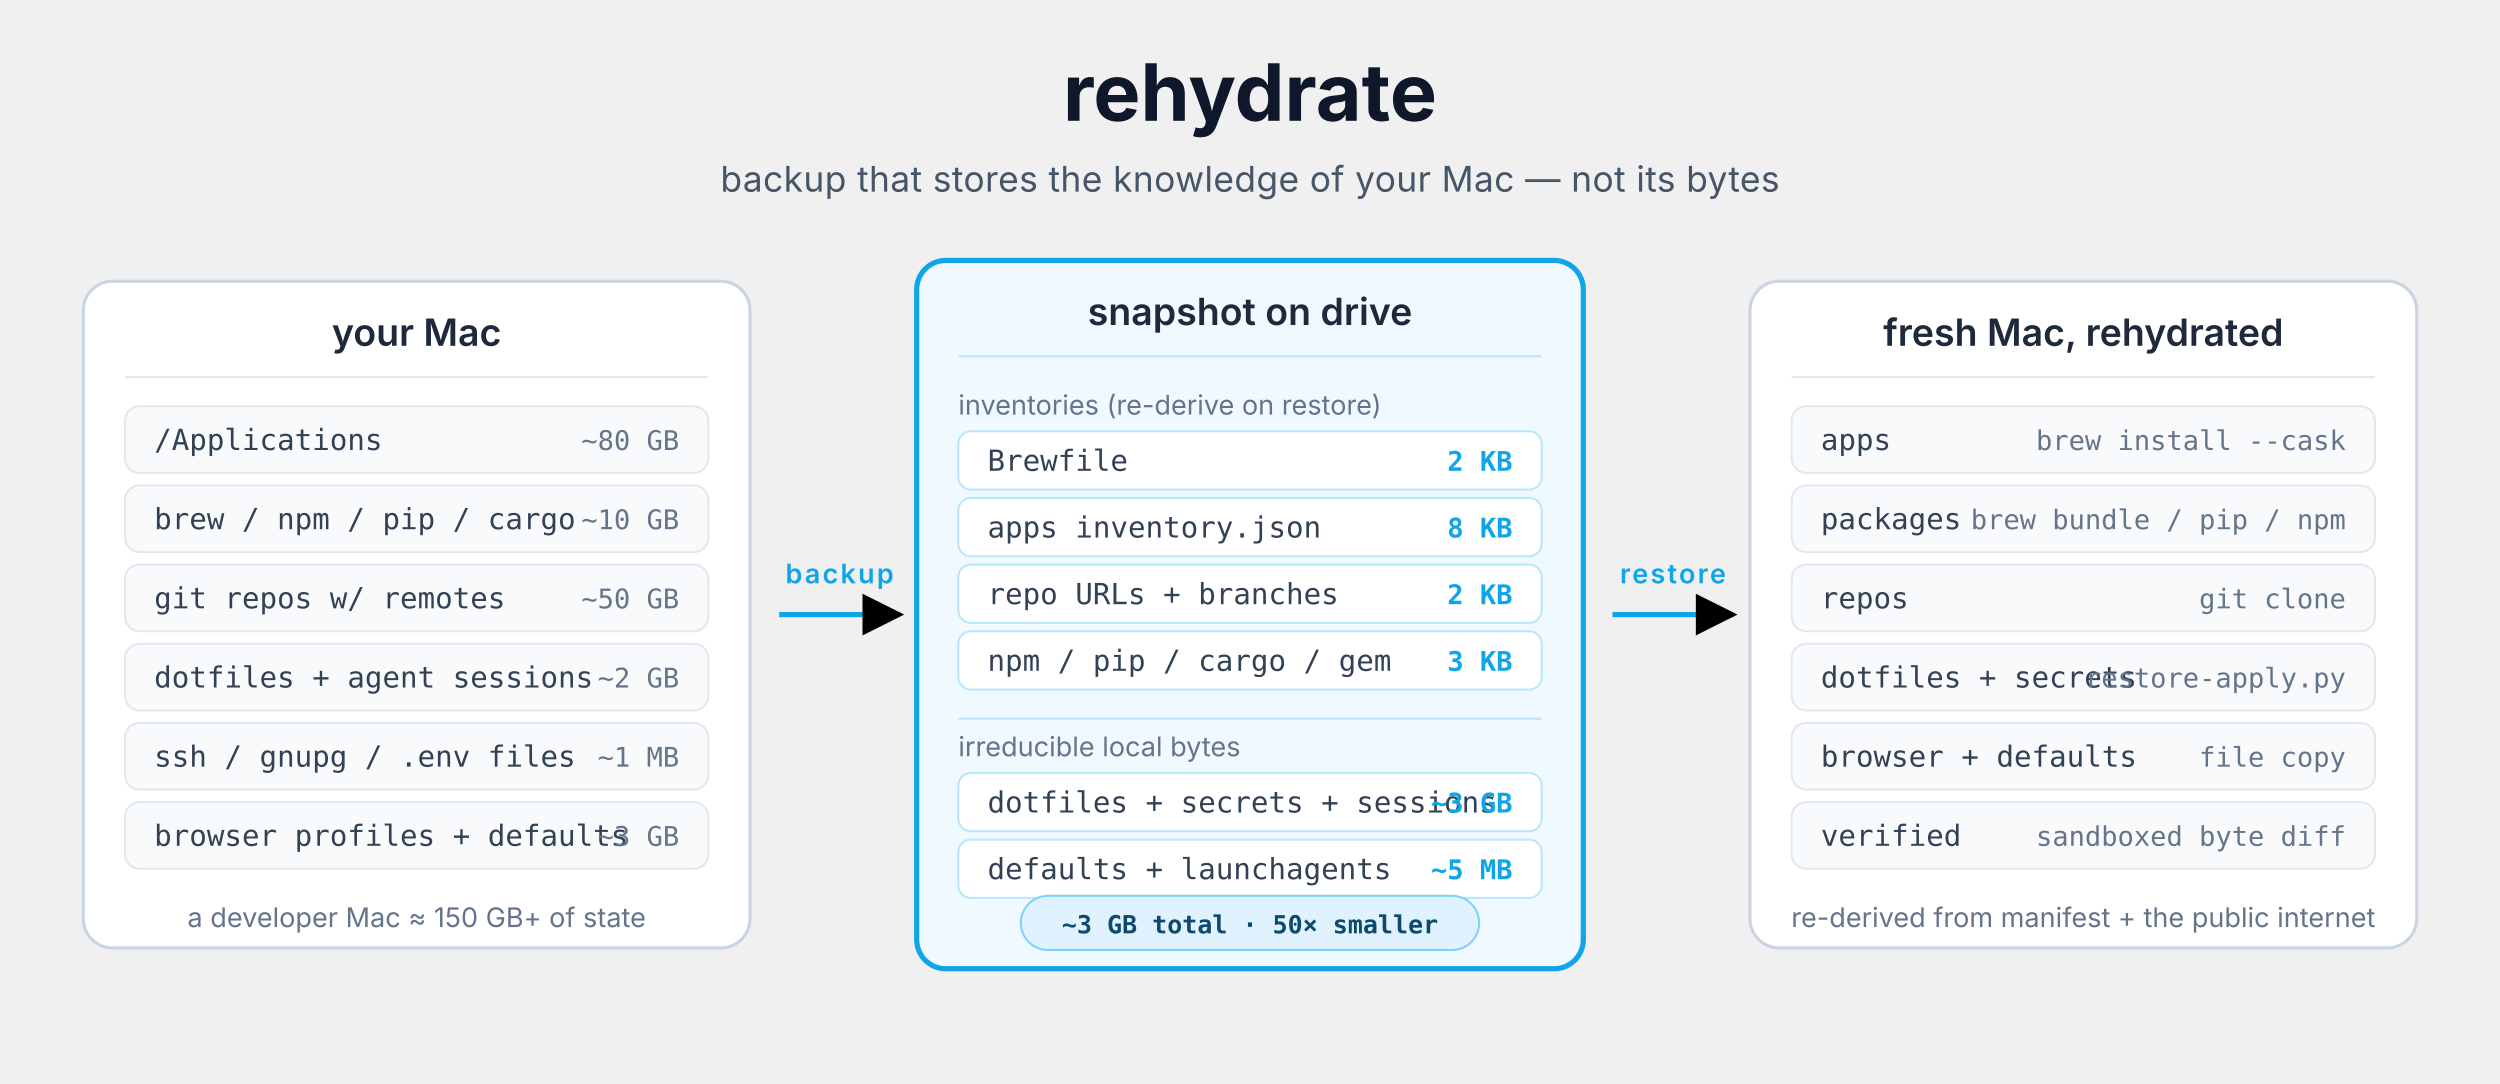
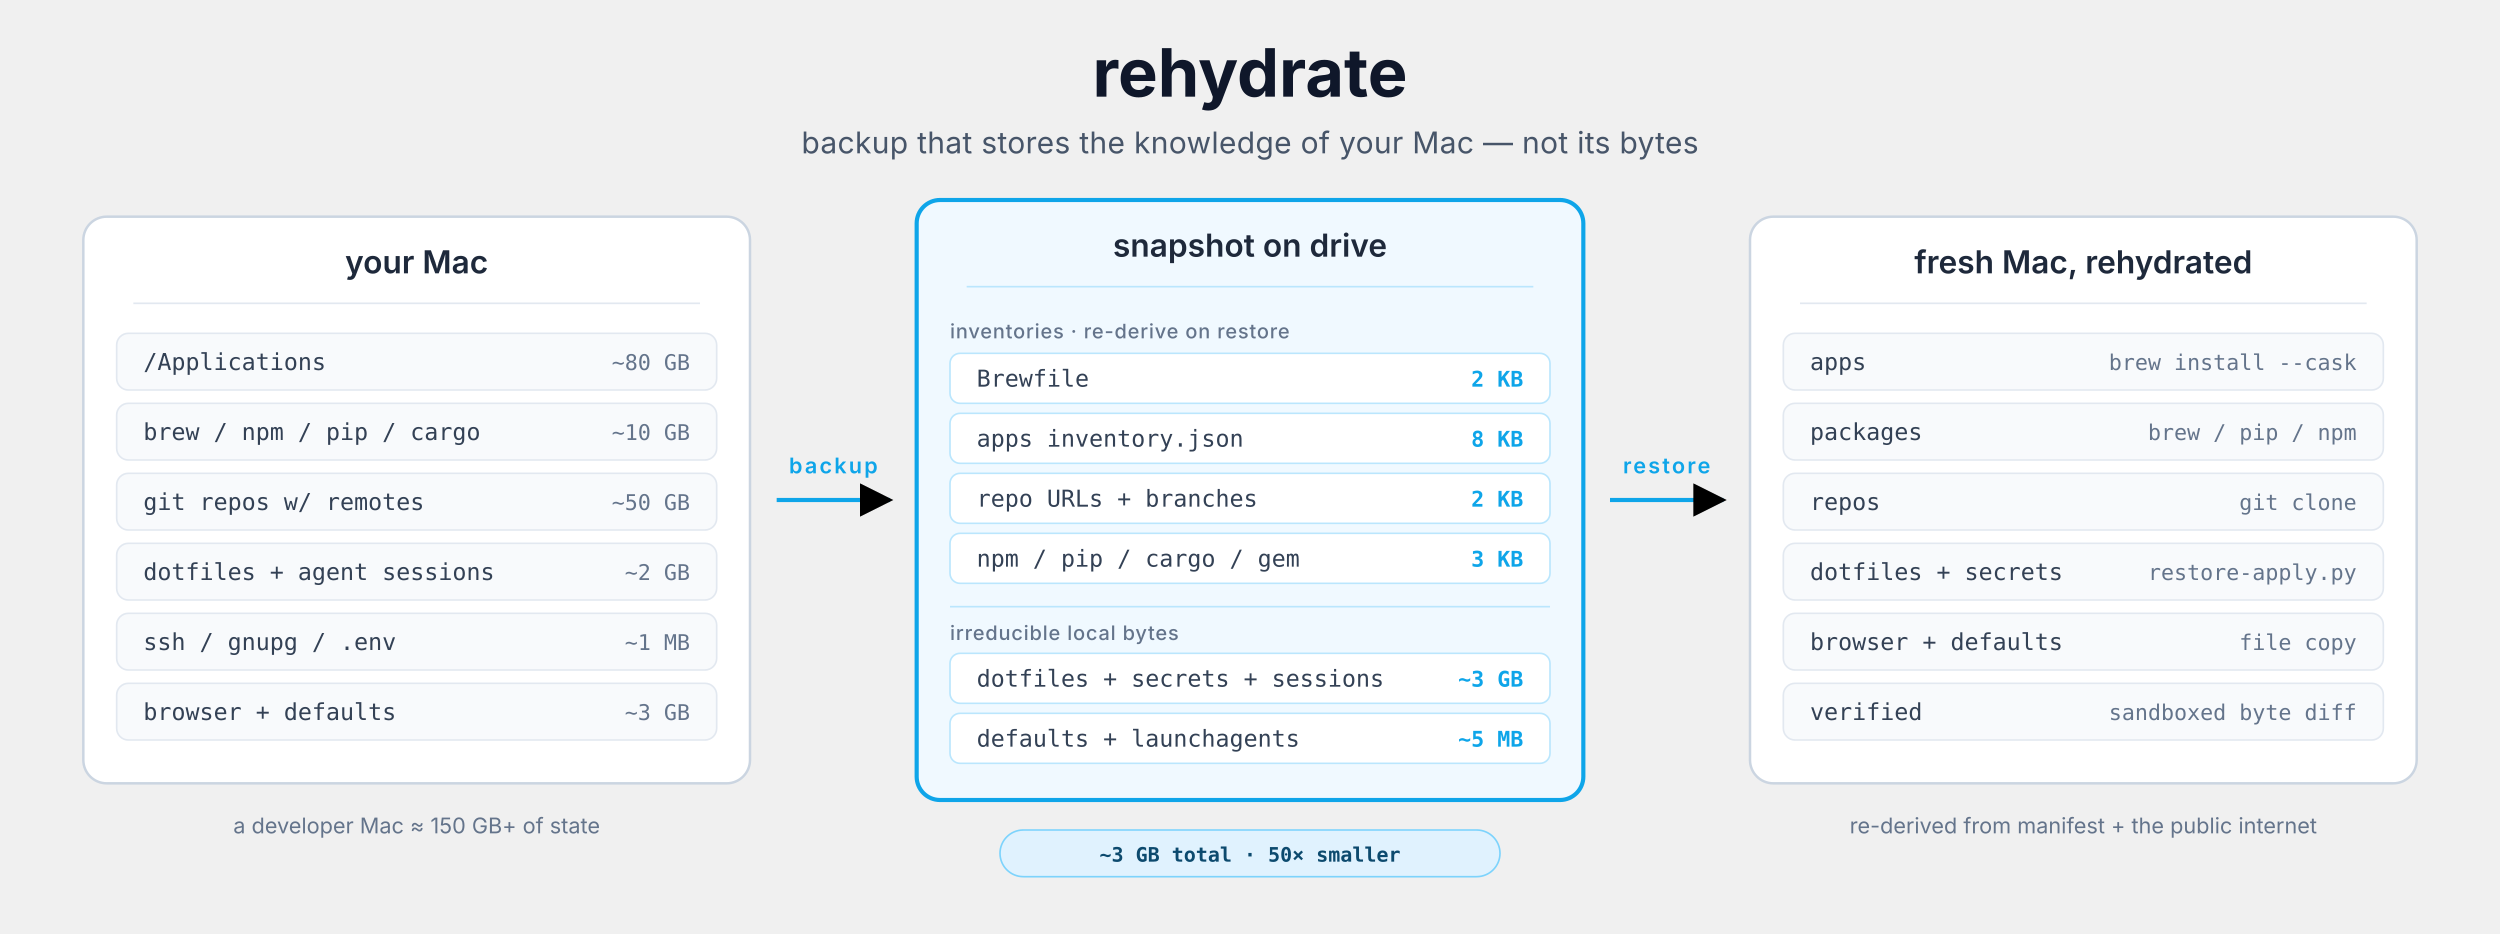
- <svg xmlns="http://www.w3.org/2000/svg" viewBox="0 0 1200 520" role="img" aria-label="rehydrate: knowledge-based backup for your Mac. Captures what is truly local, treats apps and packages as inventories to re-derive.">
+ <svg xmlns="http://www.w3.org/2000/svg" viewBox="0 0 1500 560" role="img" aria-label="rehydrate: knowledge-based backup for your Mac. Captures what is truly local, treats apps and packages as inventories to re-derive.">
  <style>
    .bg            { fill: none; }
    .card          { fill: #ffffff; stroke: #cbd5e1; stroke-width: 1.5; }
    .card-hero     { fill: #f0f9ff; stroke: #0ea5e9; stroke-width: 2.5; }
    .chip          { fill: #f8fafc; stroke: #e2e8f0; stroke-width: 1; }
    .chip-hero     { fill: #ffffff; stroke: #bae6fd; stroke-width: 1; }
    .divider       { stroke: #e2e8f0; stroke-width: 1; }
    .divider-hero  { stroke: #bae6fd; stroke-width: 1; }
-     .t-title       { font: 700 38px ui-sans-serif, system-ui, -apple-system, "Segoe UI", sans-serif; fill: #0f172a; }
-     .t-tagline     { font: 400 17px ui-sans-serif, system-ui, -apple-system, "Segoe UI", sans-serif; fill: #475569; letter-spacing: 0.01em; }
-     .t-cardtitle   { font: 600 18px ui-sans-serif, system-ui, -apple-system, "Segoe UI", sans-serif; fill: #1e293b; }
+     .t-title       { font: 700 40px ui-sans-serif, system-ui, -apple-system, "Segoe UI", sans-serif; fill: #0f172a; }
+     .t-tagline     { font: 400 18px ui-sans-serif, system-ui, -apple-system, "Segoe UI", sans-serif; fill: #475569; letter-spacing: 0.01em; }
+     .t-cardtitle   { font: 600 19px ui-sans-serif, system-ui, -apple-system, "Segoe UI", sans-serif; fill: #1e293b; }
    .t-label       { font: 500 14px ui-monospace, "SF Mono", Menlo, monospace; fill: #334155; }
    .t-size        { font: 600 13px ui-monospace, "SF Mono", Menlo, monospace; fill: #0ea5e9; }
    .t-size-dim    { font: 500 13px ui-monospace, "SF Mono", Menlo, monospace; fill: #64748b; }
    .t-small       { font: 400 13px ui-sans-serif, system-ui, -apple-system, "Segoe UI", sans-serif; fill: #64748b; }
    .t-caption     { font: 500 14px ui-sans-serif, system-ui, -apple-system, "Segoe UI", sans-serif; fill: #475569; }
-     .t-arrowlabel  { font: 600 13px ui-sans-serif, system-ui, -apple-system, "Segoe UI", sans-serif; fill: #0ea5e9; letter-spacing: 0.08em; text-transform: uppercase; }
+     .t-arrowlabel  { font: 600 13px ui-sans-serif, system-ui, -apple-system, "Segoe UI", sans-serif; fill: #0ea5e9; letter-spacing: 0.1em; text-transform: uppercase; }
    .t-pill        { font: 600 12px ui-monospace, "SF Mono", Menlo, monospace; fill: #0c4a6e; }
+     .t-section     { font: 500 12px ui-sans-serif, system-ui, -apple-system, "Segoe UI", sans-serif; fill: #64748b; letter-spacing: 0.04em; text-transform: uppercase; }
    .arrow         { stroke: #0ea5e9; stroke-width: 2.5; fill: none; }
    .pill-bg       { fill: #e0f2fe; stroke: #7dd3fc; stroke-width: 1; }

    @media (prefers-color-scheme: dark) {
      .card          { fill: #1e293b; stroke: #475569; }
      .card-hero     { fill: #0c4a6e; stroke: #38bdf8; }
      .chip          { fill: #0f172a; stroke: #334155; }
      .chip-hero     { fill: #082f49; stroke: #0369a1; }
      .divider       { stroke: #334155; }
      .divider-hero  { stroke: #0369a1; }
      .t-title       { fill: #f1f5f9; }
      .t-tagline     { fill: #cbd5e1; }
      .t-cardtitle   { fill: #e2e8f0; }
      .t-label       { fill: #e2e8f0; }
      .t-size        { fill: #38bdf8; }
      .t-size-dim    { fill: #94a3b8; }
      .t-small       { fill: #94a3b8; }
      .t-caption     { fill: #cbd5e1; }
      .t-arrowlabel  { fill: #38bdf8; }
      .t-pill        { fill: #bae6fd; }
+       .t-section     { fill: #94a3b8; }
      .arrow         { stroke: #38bdf8; }
      .pill-bg       { fill: #082f49; stroke: #0369a1; }
    }
  </style>
  <defs>
    <marker id="arrowhead" viewBox="0 0 10 10" refX="9" refY="5" markerWidth="8" markerHeight="8" orient="auto-start-reverse">
      <path d="M 0 0 L 10 5 L 0 10 z" fill="currentColor" />
    </marker>
  </defs>
-   <text x="600" y="58" text-anchor="middle" class="t-title">rehydrate</text>
-   <text x="600" y="92" text-anchor="middle" class="t-tagline">backup that stores the knowledge of your Mac — not its bytes</text>
-   <rect x="40" y="135" width="320" height="320" rx="14" class="card" />
-   <text x="200" y="166" text-anchor="middle" class="t-cardtitle">your Mac</text>
-   <line x1="60" y1="181" x2="340" y2="181" class="divider" />
-   <g transform="translate(60, 195)">
-     <rect x="0" y="0" width="280" height="32" rx="7" class="chip" />
-     <text x="14" y="21" class="t-label">/Applications</text>
-     <text x="266" y="21" text-anchor="end" class="t-size-dim">~80 GB</text>
-     <rect x="0" y="38" width="280" height="32" rx="7" class="chip" />
-     <text x="14" y="59" class="t-label">brew / npm / pip / cargo</text>
-     <text x="266" y="59" text-anchor="end" class="t-size-dim">~10 GB</text>
-     <rect x="0" y="76" width="280" height="32" rx="7" class="chip" />
-     <text x="14" y="97" class="t-label">git repos w/ remotes</text>
-     <text x="266" y="97" text-anchor="end" class="t-size-dim">~50 GB</text>
-     <rect x="0" y="114" width="280" height="32" rx="7" class="chip" />
-     <text x="14" y="135" class="t-label">dotfiles + agent sessions</text>
-     <text x="266" y="135" text-anchor="end" class="t-size-dim">~2 GB</text>
-     <rect x="0" y="152" width="280" height="32" rx="7" class="chip" />
-     <text x="14" y="173" class="t-label">ssh / gnupg / .env files</text>
-     <text x="266" y="173" text-anchor="end" class="t-size-dim">~1 MB</text>
-     <rect x="0" y="190" width="280" height="32" rx="7" class="chip" />
-     <text x="14" y="211" class="t-label">browser profiles + defaults</text>
-     <text x="266" y="211" text-anchor="end" class="t-size-dim">~3 GB</text>
+   <text x="750" y="58" text-anchor="middle" class="t-title">rehydrate</text>
+   <text x="750" y="92" text-anchor="middle" class="t-tagline">backup that stores the knowledge of your Mac — not its bytes</text>
+   <rect x="50" y="130" width="400" height="340" rx="14" class="card" />
+   <text x="250" y="164" text-anchor="middle" class="t-cardtitle">your Mac</text>
+   <line x1="80" y1="182" x2="420" y2="182" class="divider" />
+   <g transform="translate(70, 200)">
+     <rect x="0" y="0" width="360" height="34" rx="7" class="chip" />
+     <text x="16" y="22" class="t-label">/Applications</text>
+     <text x="344" y="22" text-anchor="end" class="t-size-dim">~80 GB</text>
+     <rect x="0" y="42" width="360" height="34" rx="7" class="chip" />
+     <text x="16" y="64" class="t-label">brew / npm / pip / cargo</text>
+     <text x="344" y="64" text-anchor="end" class="t-size-dim">~10 GB</text>
+     <rect x="0" y="84" width="360" height="34" rx="7" class="chip" />
+     <text x="16" y="106" class="t-label">git repos w/ remotes</text>
+     <text x="344" y="106" text-anchor="end" class="t-size-dim">~50 GB</text>
+     <rect x="0" y="126" width="360" height="34" rx="7" class="chip" />
+     <text x="16" y="148" class="t-label">dotfiles + agent sessions</text>
+     <text x="344" y="148" text-anchor="end" class="t-size-dim">~2 GB</text>
+     <rect x="0" y="168" width="360" height="34" rx="7" class="chip" />
+     <text x="16" y="190" class="t-label">ssh / gnupg / .env</text>
+     <text x="344" y="190" text-anchor="end" class="t-size-dim">~1 MB</text>
+     <rect x="0" y="210" width="360" height="34" rx="7" class="chip" />
+     <text x="16" y="232" class="t-label">browser + defaults</text>
+     <text x="344" y="232" text-anchor="end" class="t-size-dim">~3 GB</text>
  </g>
-   <text x="200" y="445" text-anchor="middle" class="t-small">a developer Mac ≈ 150 GB+ of state</text>
+   <text x="250" y="500" text-anchor="middle" class="t-small">a developer Mac ≈ 150 GB+ of state</text>
  <g style="color: #0ea5e9">
-     <path d="M 374 295 L 432 295" class="arrow" marker-end="url(#arrowhead)" />
+     <path d="M 466 300 L 534 300" class="arrow" marker-end="url(#arrowhead)" />
  </g>
-   <text x="403" y="280" text-anchor="middle" class="t-arrowlabel">backup</text>
-   <rect x="440" y="125" width="320" height="340" rx="14" class="card-hero" />
-   <text x="600" y="156" text-anchor="middle" class="t-cardtitle">snapshot on drive</text>
-   <line x1="460" y1="171" x2="740" y2="171" class="divider-hero" />
-   <g transform="translate(460, 185)">
-     <text x="0" y="14" class="t-small">inventories (re-derive on restore)</text>
-     <rect x="0" y="22" width="280" height="28" rx="6" class="chip-hero" />
-     <text x="14" y="41" class="t-label">Brewfile</text>
-     <text x="266" y="41" text-anchor="end" class="t-size">2 KB</text>
-     <rect x="0" y="54" width="280" height="28" rx="6" class="chip-hero" />
-     <text x="14" y="73" class="t-label">apps inventory.json</text>
-     <text x="266" y="73" text-anchor="end" class="t-size">8 KB</text>
-     <rect x="0" y="86" width="280" height="28" rx="6" class="chip-hero" />
-     <text x="14" y="105" class="t-label">repo URLs + branches</text>
-     <text x="266" y="105" text-anchor="end" class="t-size">2 KB</text>
-     <rect x="0" y="118" width="280" height="28" rx="6" class="chip-hero" />
-     <text x="14" y="137" class="t-label">npm / pip / cargo / gem</text>
-     <text x="266" y="137" text-anchor="end" class="t-size">3 KB</text>
-     <line x1="0" y1="160" x2="280" y2="160" class="divider-hero" />
-     <text x="0" y="178" class="t-small">irreducible local bytes</text>
-     <rect x="0" y="186" width="280" height="28" rx="6" class="chip-hero" />
-     <text x="14" y="205" class="t-label">dotfiles + secrets + sessions</text>
-     <text x="266" y="205" text-anchor="end" class="t-size">~3 GB</text>
-     <rect x="0" y="218" width="280" height="28" rx="6" class="chip-hero" />
-     <text x="14" y="237" class="t-label">defaults + launchagents</text>
-     <text x="266" y="237" text-anchor="end" class="t-size">~5 MB</text>
+   <text x="500" y="284" text-anchor="middle" class="t-arrowlabel">backup</text>
+   <rect x="550" y="120" width="400" height="360" rx="14" class="card-hero" />
+   <text x="750" y="154" text-anchor="middle" class="t-cardtitle">snapshot on drive</text>
+   <line x1="580" y1="172" x2="920" y2="172" class="divider-hero" />
+   <g transform="translate(570, 190)">
+     <text x="0" y="13" class="t-section">inventories · re-derive on restore</text>
+     <rect x="0" y="22" width="360" height="30" rx="6" class="chip-hero" />
+     <text x="16" y="42" class="t-label">Brewfile</text>
+     <text x="344" y="42" text-anchor="end" class="t-size">2 KB</text>
+     <rect x="0" y="58" width="360" height="30" rx="6" class="chip-hero" />
+     <text x="16" y="78" class="t-label">apps inventory.json</text>
+     <text x="344" y="78" text-anchor="end" class="t-size">8 KB</text>
+     <rect x="0" y="94" width="360" height="30" rx="6" class="chip-hero" />
+     <text x="16" y="114" class="t-label">repo URLs + branches</text>
+     <text x="344" y="114" text-anchor="end" class="t-size">2 KB</text>
+     <rect x="0" y="130" width="360" height="30" rx="6" class="chip-hero" />
+     <text x="16" y="150" class="t-label">npm / pip / cargo / gem</text>
+     <text x="344" y="150" text-anchor="end" class="t-size">3 KB</text>
+     <line x1="0" y1="174" x2="360" y2="174" class="divider-hero" />
+     <text x="0" y="194" class="t-section">irreducible local bytes</text>
+     <rect x="0" y="202" width="360" height="30" rx="6" class="chip-hero" />
+     <text x="16" y="222" class="t-label">dotfiles + secrets + sessions</text>
+     <text x="344" y="222" text-anchor="end" class="t-size">~3 GB</text>
+     <rect x="0" y="238" width="360" height="30" rx="6" class="chip-hero" />
+     <text x="16" y="258" class="t-label">defaults + launchagents</text>
+     <text x="344" y="258" text-anchor="end" class="t-size">~5 MB</text>
  </g>
-   <rect x="490" y="430" width="220" height="26" rx="13" class="pill-bg" />
-   <text x="600" y="448" text-anchor="middle" class="t-pill">~3 GB total · 50× smaller</text>
+   <rect x="600" y="498" width="300" height="28" rx="14" class="pill-bg" />
+   <text x="750" y="517" text-anchor="middle" class="t-pill">~3 GB total · 50× smaller</text>
  <g style="color: #0ea5e9">
-     <path d="M 774 295 L 832 295" class="arrow" marker-end="url(#arrowhead)" />
+     <path d="M 966 300 L 1034 300" class="arrow" marker-end="url(#arrowhead)" />
  </g>
-   <text x="803" y="280" text-anchor="middle" class="t-arrowlabel">restore</text>
-   <rect x="840" y="135" width="320" height="320" rx="14" class="card" />
-   <text x="1000" y="166" text-anchor="middle" class="t-cardtitle">fresh Mac, rehydrated</text>
-   <line x1="860" y1="181" x2="1140" y2="181" class="divider" />
-   <g transform="translate(860, 195)">
-     <rect x="0" y="0" width="280" height="32" rx="7" class="chip" />
-     <text x="14" y="21" class="t-label">apps</text>
-     <text x="266" y="21" text-anchor="end" class="t-size-dim">brew install --cask</text>
-     <rect x="0" y="38" width="280" height="32" rx="7" class="chip" />
-     <text x="14" y="59" class="t-label">packages</text>
-     <text x="266" y="59" text-anchor="end" class="t-size-dim">brew bundle / pip / npm</text>
-     <rect x="0" y="76" width="280" height="32" rx="7" class="chip" />
-     <text x="14" y="97" class="t-label">repos</text>
-     <text x="266" y="97" text-anchor="end" class="t-size-dim">git clone</text>
-     <rect x="0" y="114" width="280" height="32" rx="7" class="chip" />
-     <text x="14" y="135" class="t-label">dotfiles + secrets</text>
-     <text x="266" y="135" text-anchor="end" class="t-size-dim">restore-apply.py</text>
-     <rect x="0" y="152" width="280" height="32" rx="7" class="chip" />
-     <text x="14" y="173" class="t-label">browser + defaults</text>
-     <text x="266" y="173" text-anchor="end" class="t-size-dim">file copy</text>
-     <rect x="0" y="190" width="280" height="32" rx="7" class="chip" />
-     <text x="14" y="211" class="t-label">verified</text>
-     <text x="266" y="211" text-anchor="end" class="t-size-dim">sandboxed byte diff</text>
+   <text x="1000" y="284" text-anchor="middle" class="t-arrowlabel">restore</text>
+   <rect x="1050" y="130" width="400" height="340" rx="14" class="card" />
+   <text x="1250" y="164" text-anchor="middle" class="t-cardtitle">fresh Mac, rehydrated</text>
+   <line x1="1080" y1="182" x2="1420" y2="182" class="divider" />
+   <g transform="translate(1070, 200)">
+     <rect x="0" y="0" width="360" height="34" rx="7" class="chip" />
+     <text x="16" y="22" class="t-label">apps</text>
+     <text x="344" y="22" text-anchor="end" class="t-size-dim">brew install --cask</text>
+     <rect x="0" y="42" width="360" height="34" rx="7" class="chip" />
+     <text x="16" y="64" class="t-label">packages</text>
+     <text x="344" y="64" text-anchor="end" class="t-size-dim">brew / pip / npm</text>
+     <rect x="0" y="84" width="360" height="34" rx="7" class="chip" />
+     <text x="16" y="106" class="t-label">repos</text>
+     <text x="344" y="106" text-anchor="end" class="t-size-dim">git clone</text>
+     <rect x="0" y="126" width="360" height="34" rx="7" class="chip" />
+     <text x="16" y="148" class="t-label">dotfiles + secrets</text>
+     <text x="344" y="148" text-anchor="end" class="t-size-dim">restore-apply.py</text>
+     <rect x="0" y="168" width="360" height="34" rx="7" class="chip" />
+     <text x="16" y="190" class="t-label">browser + defaults</text>
+     <text x="344" y="190" text-anchor="end" class="t-size-dim">file copy</text>
+     <rect x="0" y="210" width="360" height="34" rx="7" class="chip" />
+     <text x="16" y="232" class="t-label">verified</text>
+     <text x="344" y="232" text-anchor="end" class="t-size-dim">sandboxed byte diff</text>
  </g>
-   <text x="1000" y="445" text-anchor="middle" class="t-small">re-derived from manifest + the public internet</text>
+   <text x="1250" y="500" text-anchor="middle" class="t-small">re-derived from manifest + the public internet</text>
</svg>
